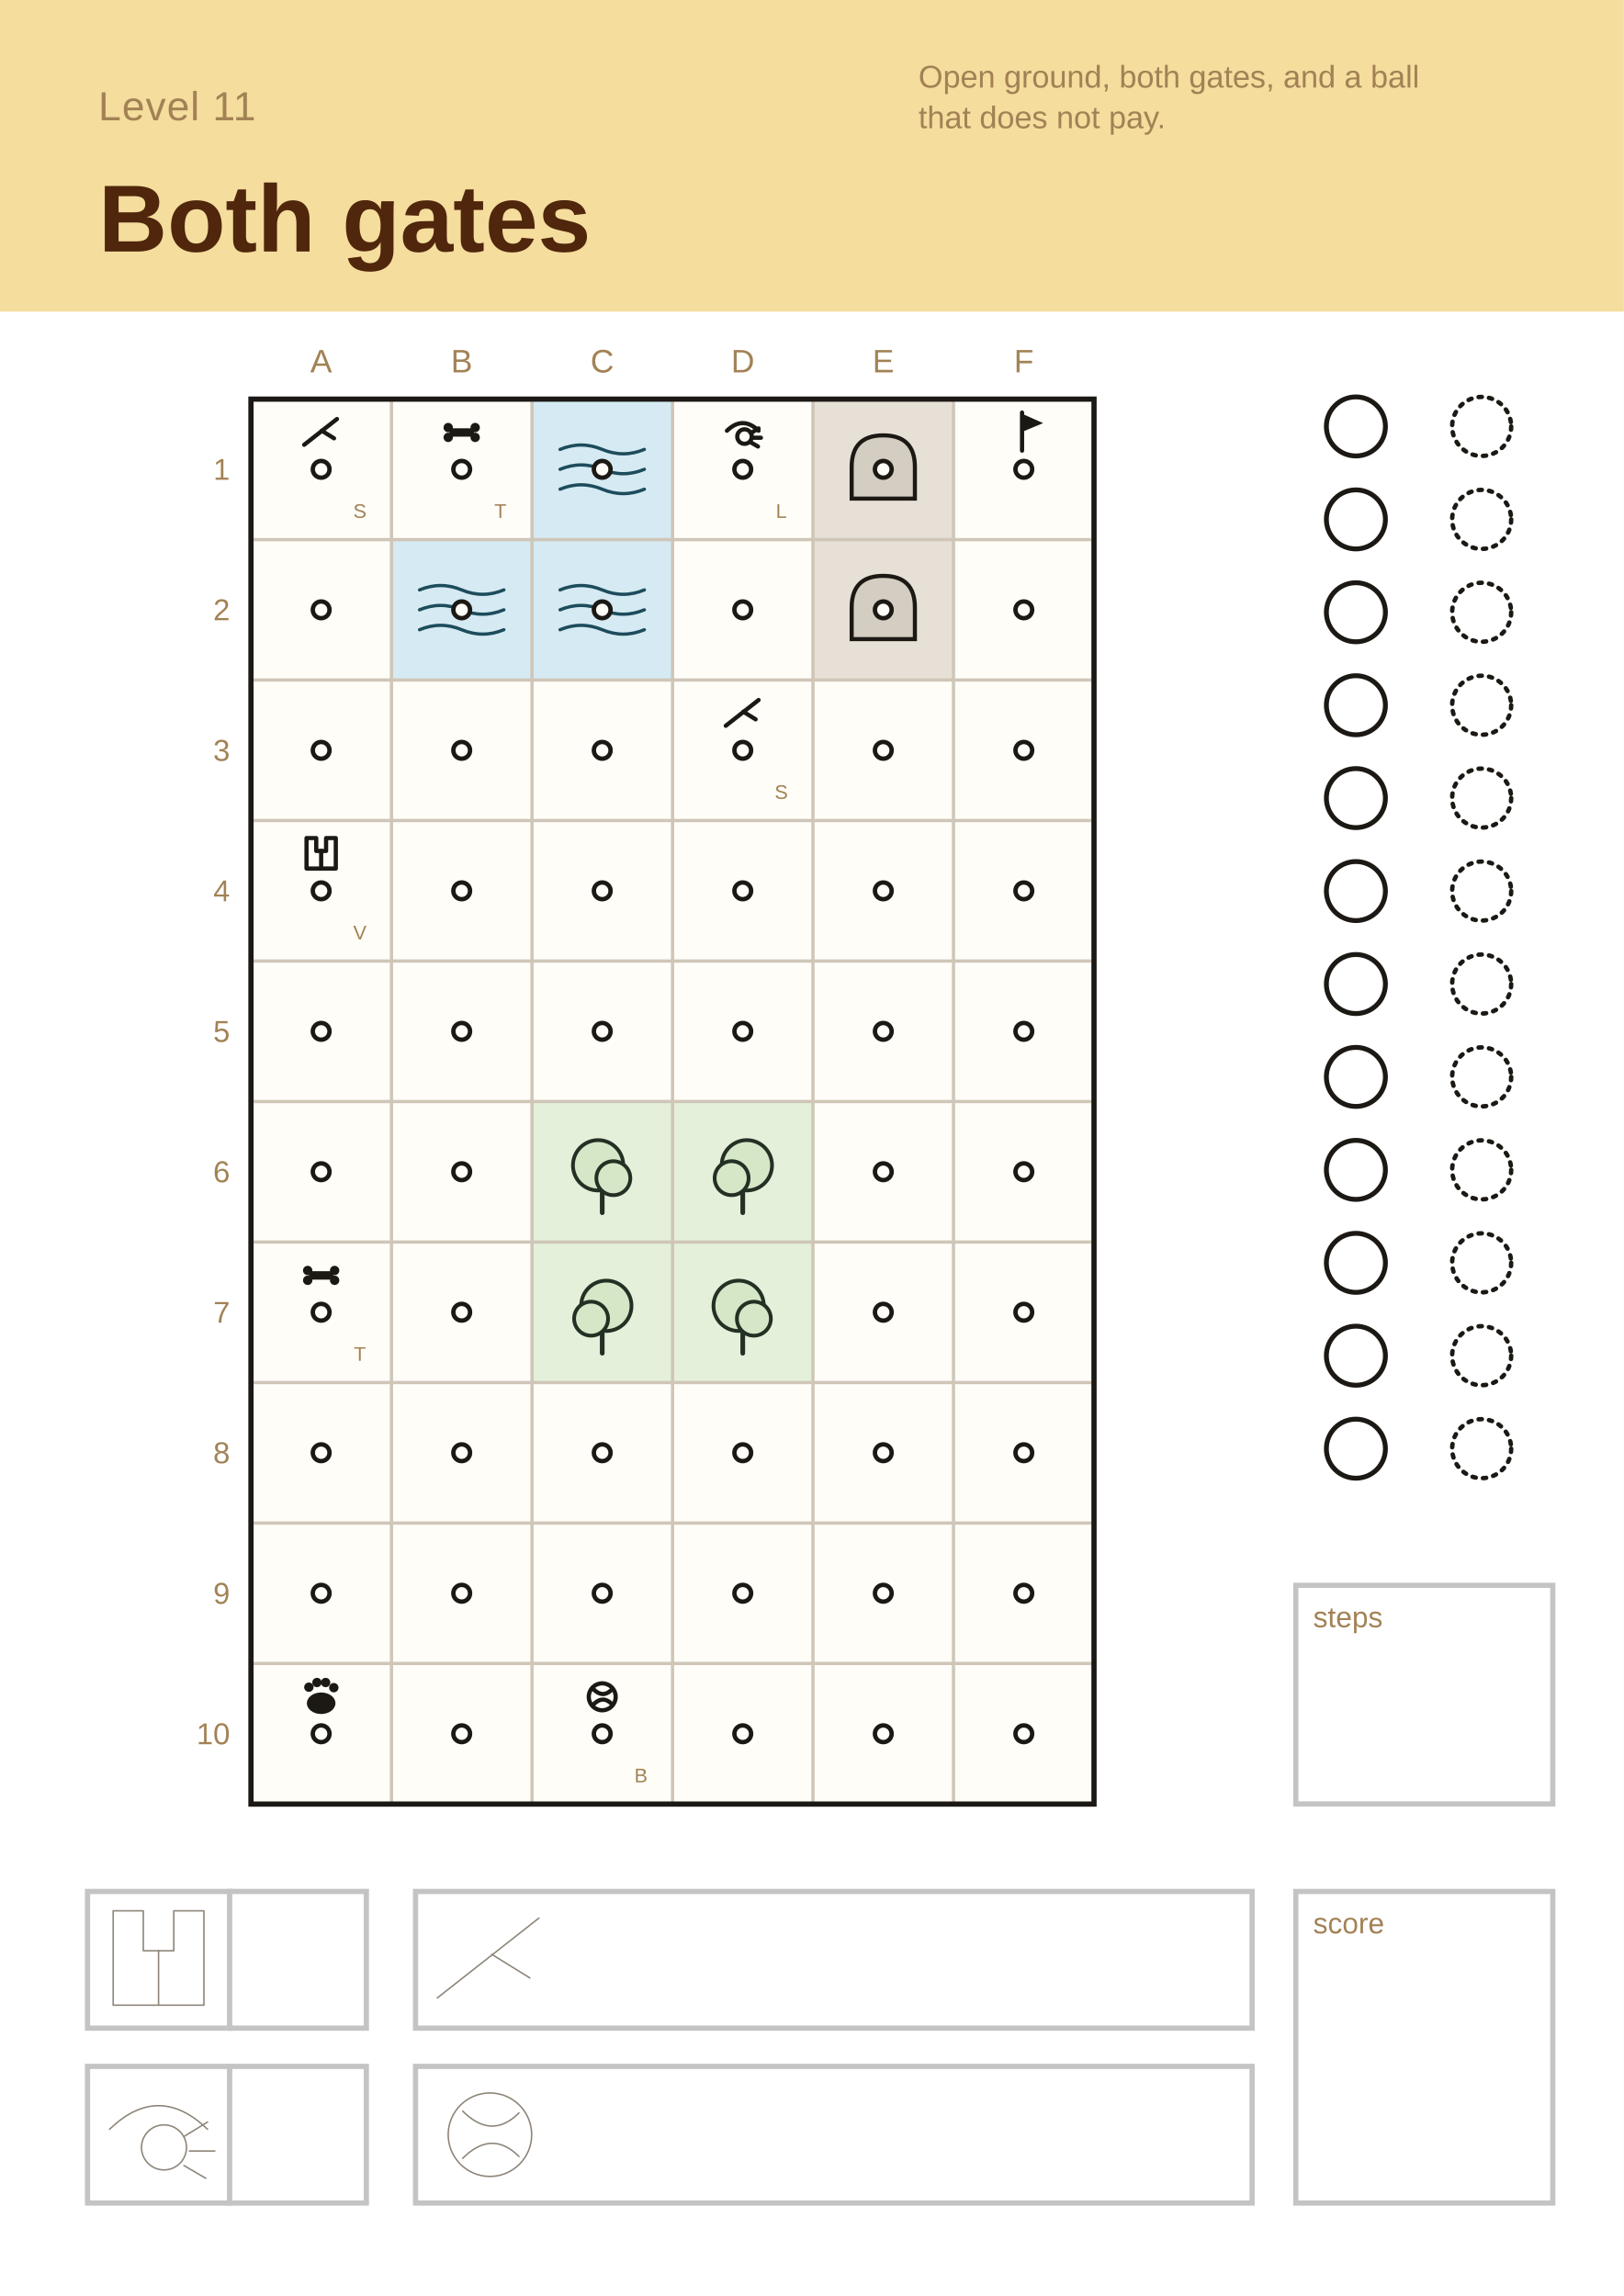
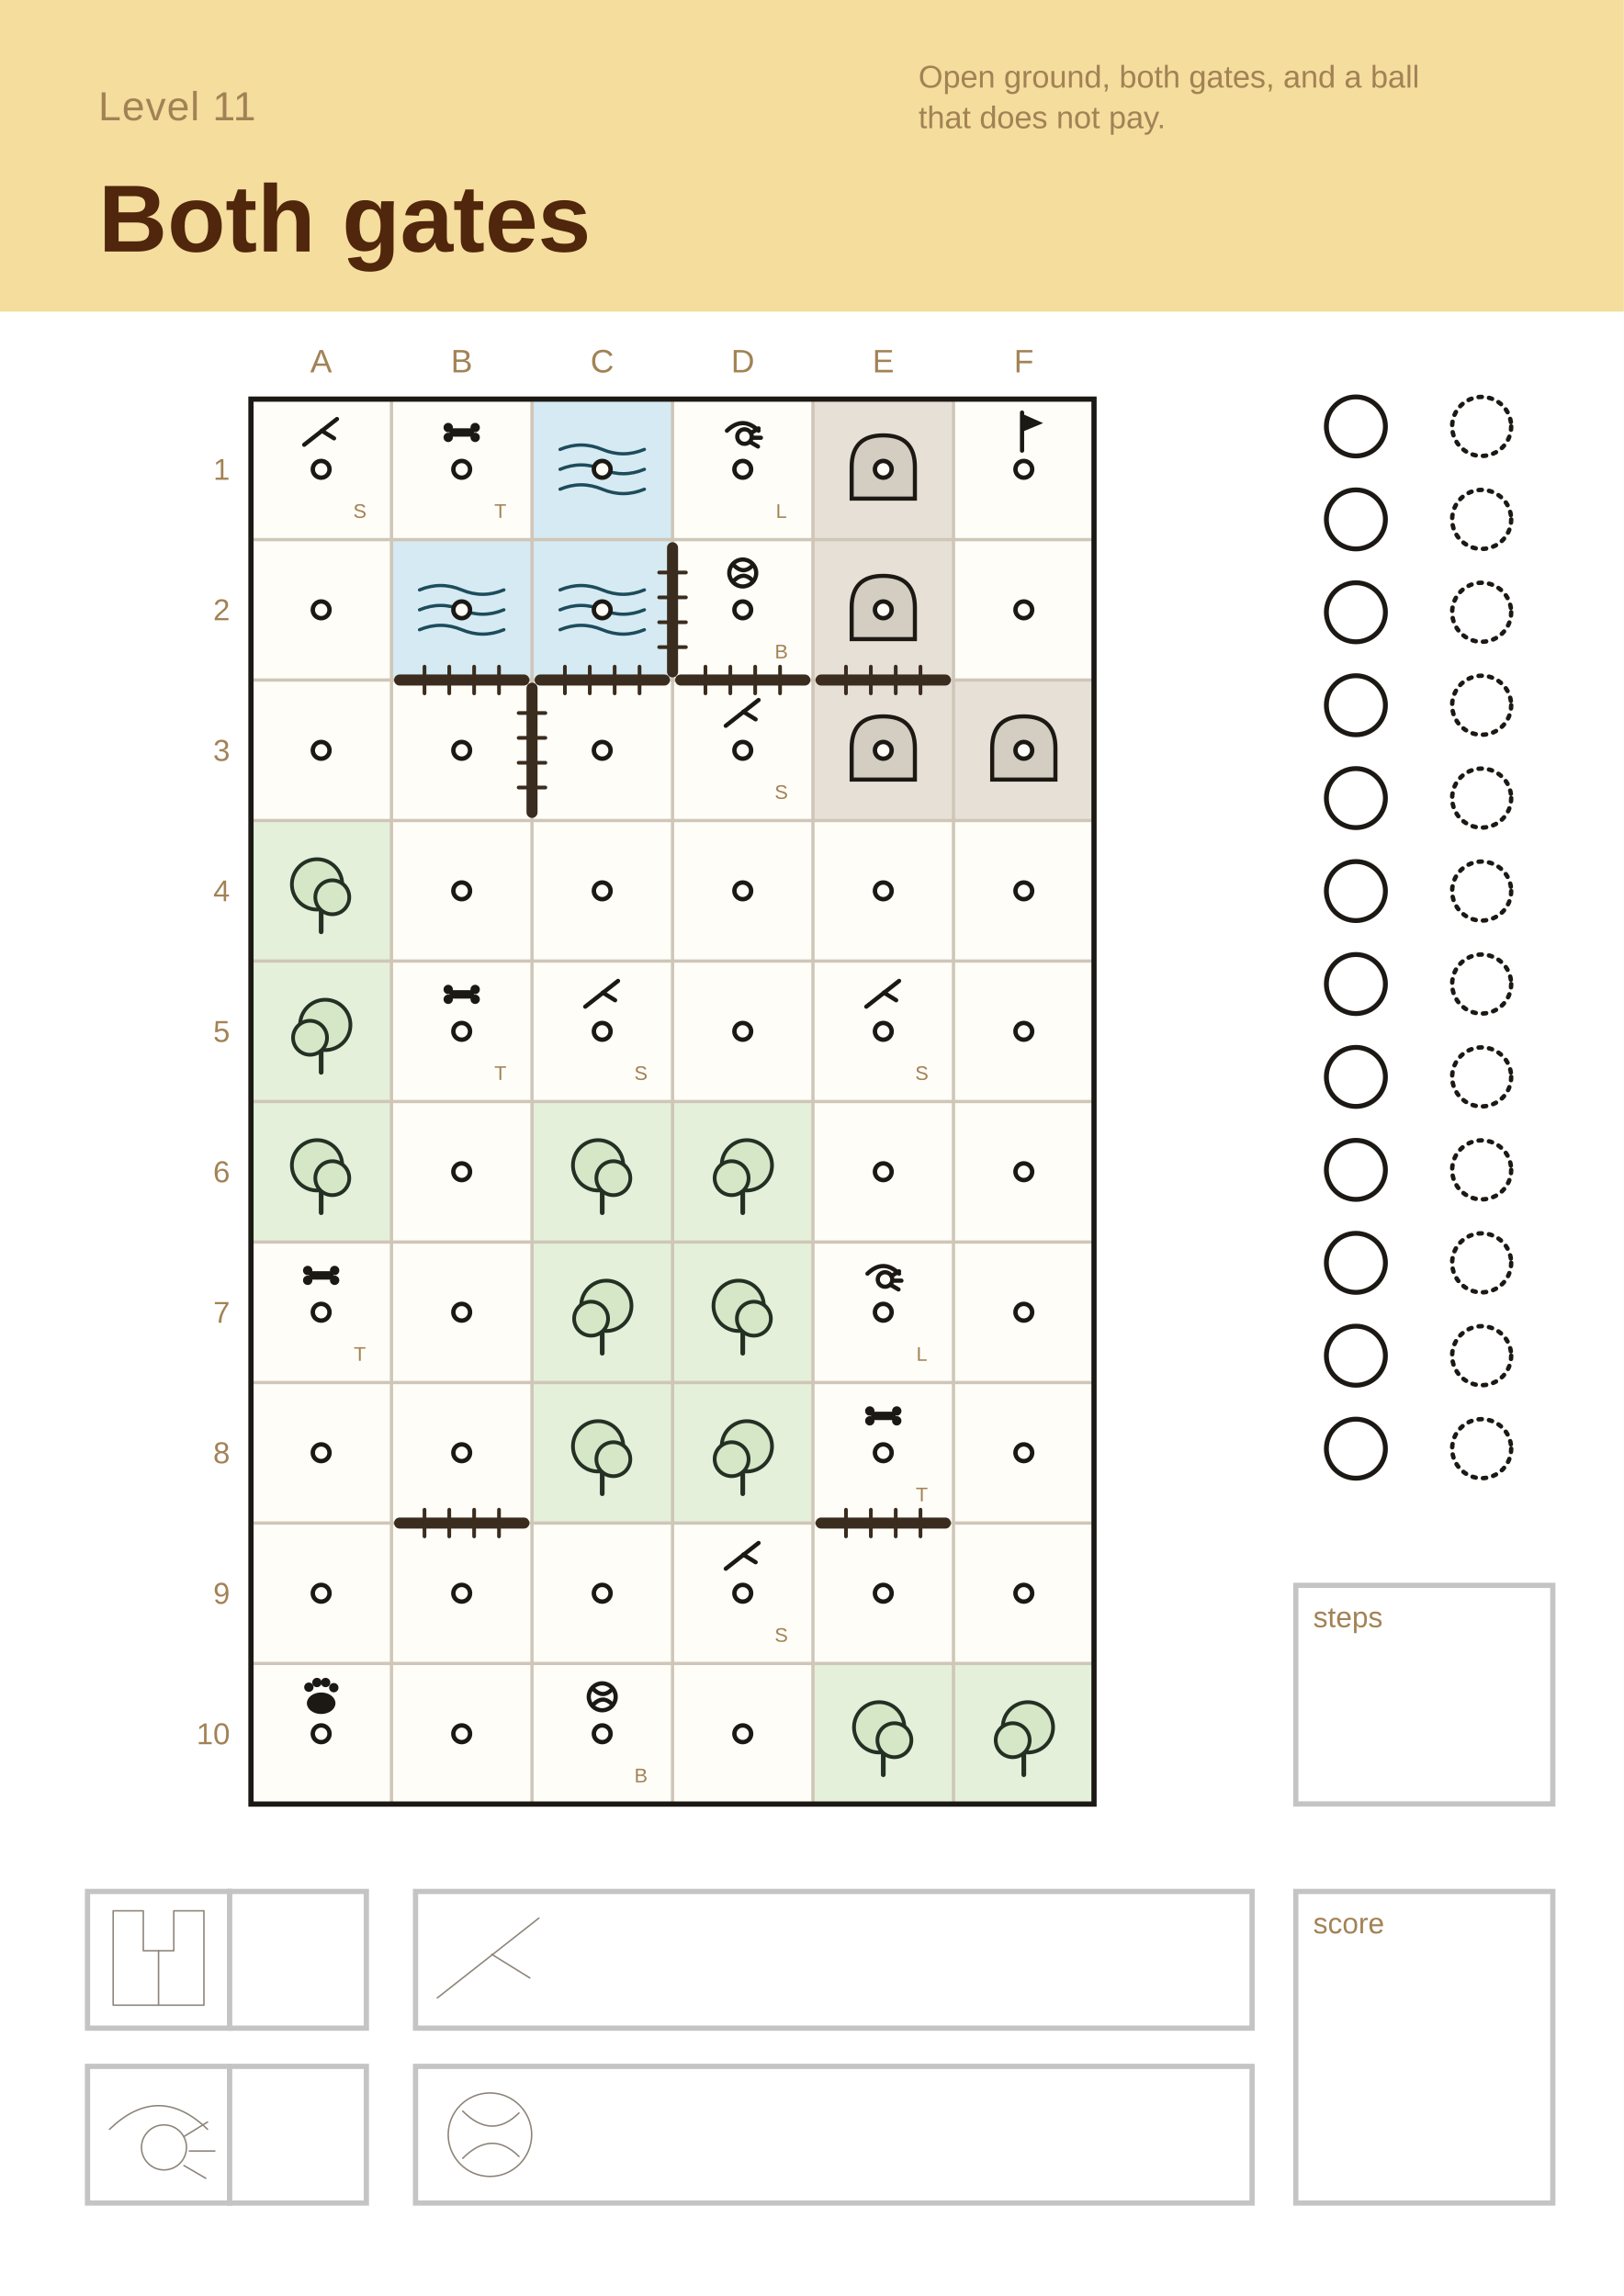
<svg xmlns="http://www.w3.org/2000/svg" width="5.5in" height="7.778in" viewBox="0 0 139.700 197.556">
  <style>
  text { font-family: "Segoe UI", "Helvetica Neue", Arial, sans-serif; }
  .ink { fill: #1c1915; }
  .title { fill: #50260c; }
  .label { fill: #a28255; }
  .paper { fill: #ffffff; }
  .header { fill: #f4dd9d; }
  .open { fill: #fffdf8; }
  .tree { fill: #e4f0da; }
  .canopy { fill: #d5e7c6; stroke: #243024; stroke-width: 0.32; }
  .trunk { stroke: #243024; stroke-width: 0.4; stroke-linecap: round; }
  .water { fill: #d5eaf2; }
  .wave { fill: none; stroke: #1d4c5c; stroke-width: 0.28; stroke-linecap: round; }
  .cave { fill: #e7e0d6; }
  .arch { fill: #d4cdc2; stroke: #1c1915; stroke-width: 0.35; }
  .cliff { stroke: #3a2c1e; stroke-linecap: round; }
  .gridline { fill: none; stroke: #cfc6b8; stroke-width: 0.28; }
  .frame { fill: none; stroke: #1c1915; stroke-width: 0.45; }
  .dot { fill: #fffdf8; stroke: #1c1915; stroke-width: 0.38; }
  .item { fill: none; stroke: #1c1915; stroke-width: 0.36; stroke-linecap: round; stroke-linejoin: round; }
  .item-fill { fill: #1c1915; stroke: none; }
  .answer-line { fill: none; stroke: #9c2f2f; stroke-width: 1.15; stroke-linecap: round; stroke-linejoin: round; }
  .answer-ink { fill: #9c2f2f; }
  .box { fill: #ffffff; stroke: #c4c4c4; stroke-width: 0.45; }
  .tally-tool .item { stroke: #8d8478; stroke-width: 0.48; vector-effect: non-scaling-stroke; }
  .circle { fill: #ffffff; stroke: #1c1915; stroke-width: 0.42; }
  .circle-dash { fill: #ffffff; stroke: #1c1915; stroke-width: 0.38; stroke-dasharray: 0.28 0.62; stroke-linecap: round; }
</style>
  <rect class="paper" x="0" y="0" width="139.700" height="197.556" />
  <g id="header">
    <rect class="header" x="0" y="0" width="139.700" height="26.811" />
    <text class="label" x="8.47" y="10.35" font-size="3.5" letter-spacing="0.08">Level 11</text>
    <text class="label" x="79.02" y="7.53" font-size="2.7">Open ground, both gates, and a ball</text>
    <text class="label" x="79.02" y="11.03" font-size="2.7">that does not pay.</text>
    <text class="title" x="8.47" y="21.64" font-size="8.2" font-weight="700">Both gates</text>
  </g>
  <g id="grid">
    <rect class="open" x="21.59" y="34.34" width="12.09" height="12.09" />
    <rect class="open" x="33.68" y="34.34" width="12.09" height="12.09" />
    <rect class="water" x="45.77" y="34.34" width="12.09" height="12.09" />
    <rect class="open" x="57.86" y="34.34" width="12.09" height="12.09" />
    <rect class="cave" x="69.94" y="34.34" width="12.09" height="12.09" />
    <rect class="open" x="82.03" y="34.34" width="12.09" height="12.09" />
    <rect class="open" x="21.59" y="46.43" width="12.09" height="12.09" />
    <rect class="water" x="33.68" y="46.43" width="12.09" height="12.09" />
    <rect class="water" x="45.77" y="46.43" width="12.09" height="12.09" />
    <rect class="open" x="57.86" y="46.43" width="12.09" height="12.09" />
    <rect class="cave" x="69.94" y="46.43" width="12.09" height="12.09" />
    <rect class="open" x="82.03" y="46.43" width="12.09" height="12.09" />
    <rect class="open" x="21.59" y="58.51" width="12.09" height="12.09" />
    <rect class="open" x="33.68" y="58.51" width="12.09" height="12.09" />
    <rect class="open" x="45.77" y="58.51" width="12.09" height="12.09" />
    <rect class="open" x="57.86" y="58.51" width="12.09" height="12.09" />
-     <rect class="open" x="69.94" y="58.51" width="12.09" height="12.09" />
-     <rect class="open" x="82.03" y="58.51" width="12.09" height="12.09" />
-     <rect class="open" x="21.59" y="70.60" width="12.09" height="12.09" />
+     <rect class="cave" x="69.94" y="58.51" width="12.09" height="12.09" />
+     <rect class="cave" x="82.03" y="58.51" width="12.09" height="12.09" />
+     <rect class="tree" x="21.59" y="70.60" width="12.09" height="12.09" />
    <rect class="open" x="33.68" y="70.60" width="12.09" height="12.09" />
    <rect class="open" x="45.77" y="70.60" width="12.09" height="12.09" />
    <rect class="open" x="57.86" y="70.60" width="12.09" height="12.09" />
    <rect class="open" x="69.94" y="70.60" width="12.09" height="12.09" />
    <rect class="open" x="82.03" y="70.60" width="12.09" height="12.09" />
-     <rect class="open" x="21.59" y="82.69" width="12.09" height="12.09" />
+     <rect class="tree" x="21.59" y="82.69" width="12.09" height="12.09" />
    <rect class="open" x="33.68" y="82.69" width="12.09" height="12.09" />
    <rect class="open" x="45.77" y="82.69" width="12.09" height="12.09" />
    <rect class="open" x="57.86" y="82.69" width="12.09" height="12.09" />
    <rect class="open" x="69.94" y="82.69" width="12.09" height="12.09" />
    <rect class="open" x="82.03" y="82.69" width="12.09" height="12.09" />
-     <rect class="open" x="21.59" y="94.78" width="12.09" height="12.09" />
+     <rect class="tree" x="21.59" y="94.78" width="12.09" height="12.09" />
    <rect class="open" x="33.68" y="94.78" width="12.09" height="12.09" />
    <rect class="tree" x="45.77" y="94.78" width="12.09" height="12.09" />
    <rect class="tree" x="57.86" y="94.78" width="12.09" height="12.09" />
    <rect class="open" x="69.94" y="94.78" width="12.09" height="12.09" />
    <rect class="open" x="82.03" y="94.78" width="12.09" height="12.09" />
    <rect class="open" x="21.59" y="106.87" width="12.09" height="12.09" />
    <rect class="open" x="33.68" y="106.87" width="12.09" height="12.09" />
    <rect class="tree" x="45.77" y="106.87" width="12.09" height="12.09" />
    <rect class="tree" x="57.86" y="106.87" width="12.09" height="12.09" />
    <rect class="open" x="69.94" y="106.87" width="12.09" height="12.09" />
    <rect class="open" x="82.03" y="106.87" width="12.09" height="12.09" />
    <rect class="open" x="21.59" y="118.96" width="12.09" height="12.09" />
    <rect class="open" x="33.68" y="118.96" width="12.09" height="12.09" />
-     <rect class="open" x="45.77" y="118.96" width="12.09" height="12.09" />
-     <rect class="open" x="57.86" y="118.96" width="12.09" height="12.09" />
+     <rect class="tree" x="45.77" y="118.96" width="12.09" height="12.09" />
+     <rect class="tree" x="57.86" y="118.96" width="12.09" height="12.09" />
    <rect class="open" x="69.94" y="118.96" width="12.09" height="12.09" />
    <rect class="open" x="82.03" y="118.96" width="12.09" height="12.09" />
    <rect class="open" x="21.59" y="131.05" width="12.09" height="12.09" />
    <rect class="open" x="33.68" y="131.05" width="12.09" height="12.09" />
    <rect class="open" x="45.77" y="131.05" width="12.09" height="12.09" />
    <rect class="open" x="57.86" y="131.05" width="12.09" height="12.09" />
    <rect class="open" x="69.94" y="131.05" width="12.09" height="12.09" />
    <rect class="open" x="82.03" y="131.05" width="12.09" height="12.09" />
    <rect class="open" x="21.59" y="143.13" width="12.09" height="12.09" />
    <rect class="open" x="33.68" y="143.13" width="12.09" height="12.09" />
    <rect class="open" x="45.77" y="143.13" width="12.09" height="12.09" />
    <rect class="open" x="57.86" y="143.13" width="12.09" height="12.09" />
-     <rect class="open" x="69.94" y="143.13" width="12.09" height="12.09" />
-     <rect class="open" x="82.03" y="143.13" width="12.09" height="12.09" />
+     <rect class="tree" x="69.94" y="143.13" width="12.09" height="12.09" />
+     <rect class="tree" x="82.03" y="143.13" width="12.09" height="12.09" />
    <line class="gridline" x1="21.59" y1="34.34" x2="94.12" y2="34.34" />
    <line class="gridline" x1="21.59" y1="46.43" x2="94.12" y2="46.43" />
    <line class="gridline" x1="21.59" y1="58.51" x2="94.12" y2="58.51" />
    <line class="gridline" x1="21.59" y1="70.60" x2="94.12" y2="70.60" />
    <line class="gridline" x1="21.59" y1="82.69" x2="94.12" y2="82.69" />
    <line class="gridline" x1="21.59" y1="94.78" x2="94.12" y2="94.78" />
    <line class="gridline" x1="21.59" y1="106.87" x2="94.12" y2="106.87" />
    <line class="gridline" x1="21.59" y1="118.96" x2="94.12" y2="118.96" />
    <line class="gridline" x1="21.59" y1="131.05" x2="94.12" y2="131.05" />
    <line class="gridline" x1="21.59" y1="143.13" x2="94.12" y2="143.13" />
    <line class="gridline" x1="21.59" y1="155.22" x2="94.12" y2="155.22" />
    <line class="gridline" x1="21.59" y1="34.34" x2="21.59" y2="155.22" />
    <line class="gridline" x1="33.68" y1="34.34" x2="33.68" y2="155.22" />
    <line class="gridline" x1="45.77" y1="34.34" x2="45.77" y2="155.22" />
    <line class="gridline" x1="57.86" y1="34.34" x2="57.86" y2="155.22" />
    <line class="gridline" x1="69.94" y1="34.34" x2="69.94" y2="155.22" />
    <line class="gridline" x1="82.03" y1="34.34" x2="82.03" y2="155.22" />
    <line class="gridline" x1="94.12" y1="34.34" x2="94.12" y2="155.22" />
    <rect class="frame" x="21.59" y="34.34" width="72.53" height="120.89" />
    <text class="label" x="27.63" y="32.04" font-size="2.8" text-anchor="middle">A</text>
    <text class="label" x="39.72" y="32.04" font-size="2.8" text-anchor="middle">B</text>
    <text class="label" x="51.81" y="32.04" font-size="2.8" text-anchor="middle">C</text>
    <text class="label" x="63.90" y="32.04" font-size="2.8" text-anchor="middle">D</text>
    <text class="label" x="75.99" y="32.04" font-size="2.8" text-anchor="middle">E</text>
    <text class="label" x="88.08" y="32.04" font-size="2.8" text-anchor="middle">F</text>
    <text class="label" x="19.79" y="41.28" font-size="2.6" text-anchor="end">1</text>
    <text class="label" x="19.79" y="53.37" font-size="2.6" text-anchor="end">2</text>
    <text class="label" x="19.79" y="65.46" font-size="2.6" text-anchor="end">3</text>
    <text class="label" x="19.79" y="77.55" font-size="2.6" text-anchor="end">4</text>
    <text class="label" x="19.79" y="89.64" font-size="2.6" text-anchor="end">5</text>
    <text class="label" x="19.79" y="101.72" font-size="2.6" text-anchor="end">6</text>
    <text class="label" x="19.79" y="113.81" font-size="2.6" text-anchor="end">7</text>
    <text class="label" x="19.79" y="125.90" font-size="2.6" text-anchor="end">8</text>
    <text class="label" x="19.79" y="137.99" font-size="2.6" text-anchor="end">9</text>
    <text class="label" x="19.79" y="150.08" font-size="2.6" text-anchor="end">10</text>
  </g>
  <g id="terrain">
    <g id="water-C1" transform="translate(51.81,40.38)">
      <g transform="scale(1.0074)">
        <path class="wave" d="M-3.6,-1.7 Q-1.8,-2.45 0,-1.7 T3.6,-1.7" />
        <path class="wave" d="M-3.6,0.0 Q-1.8,-0.75 0,0.0 T3.6,0.0" />
        <path class="wave" d="M-3.6,1.7 Q-1.8,0.95 0,1.7 T3.6,1.7" />
      </g>
    </g>
    <g id="cave-E1" transform="translate(75.99,40.38)">
      <g transform="scale(1.0074)">
        <path class="arch" d="M-2.7,2.5 L-2.7,-0.2 Q-2.7,-2.9 0,-2.9 Q2.7,-2.9 2.7,-0.2 L2.7,2.5 Z" />
      </g>
    </g>
    <g id="water-B2" transform="translate(39.72,52.47)">
      <g transform="scale(1.0074)">
        <path class="wave" d="M-3.6,-1.7 Q-1.8,-2.45 0,-1.7 T3.6,-1.7" />
        <path class="wave" d="M-3.6,0.0 Q-1.8,-0.75 0,0.0 T3.6,0.0" />
        <path class="wave" d="M-3.6,1.7 Q-1.8,0.95 0,1.7 T3.6,1.7" />
      </g>
    </g>
    <g id="water-C2" transform="translate(51.81,52.47)">
      <g transform="scale(1.0074)">
        <path class="wave" d="M-3.6,-1.7 Q-1.8,-2.45 0,-1.7 T3.6,-1.7" />
        <path class="wave" d="M-3.6,0.0 Q-1.8,-0.75 0,0.0 T3.6,0.0" />
        <path class="wave" d="M-3.6,1.7 Q-1.8,0.95 0,1.7 T3.6,1.7" />
      </g>
    </g>
    <g id="cave-E2" transform="translate(75.99,52.47)">
      <g transform="scale(1.0074)">
        <path class="arch" d="M-2.7,2.5 L-2.7,-0.2 Q-2.7,-2.9 0,-2.9 Q2.7,-2.9 2.7,-0.2 L2.7,2.5 Z" />
      </g>
    </g>
-     <g id="tree-C6" transform="translate(51.81,100.82)">
+     <g id="cave-E3" transform="translate(75.99,64.56)">
+       <g transform="scale(1.0074)">
+         <path class="arch" d="M-2.7,2.5 L-2.7,-0.2 Q-2.7,-2.9 0,-2.9 Q2.7,-2.9 2.7,-0.2 L2.7,2.5 Z" />
+       </g>
+     </g>
+     <g id="cave-F3" transform="translate(88.08,64.56)">
+       <g transform="scale(1.0074)">
+         <path class="arch" d="M-2.7,2.5 L-2.7,-0.2 Q-2.7,-2.9 0,-2.9 Q2.7,-2.9 2.7,-0.2 L2.7,2.5 Z" />
+       </g>
+     </g>
+     <g id="tree-A4" transform="translate(27.63,76.65)">
      <g transform="scale(1.0074)">
        <line class="trunk" x1="0" y1="0.9" x2="0" y2="3.5" />
        <circle class="canopy" cx="-0.35" cy="-0.55" r="2.15" />
        <circle class="canopy" cx="0.95" cy="0.55" r="1.45" />
      </g>
    </g>
-     <g id="tree-D6" transform="translate(63.90,100.82)">
+     <g id="tree-A5" transform="translate(27.63,88.74)">
      <g transform="scale(1.0074)">
        <line class="trunk" x1="0" y1="0.9" x2="0" y2="3.5" />
        <circle class="canopy" cx="0.35" cy="-0.55" r="2.15" />
        <circle class="canopy" cx="-0.95" cy="0.55" r="1.45" />
      </g>
    </g>
-     <g id="tree-C7" transform="translate(51.81,112.91)">
+     <g id="tree-A6" transform="translate(27.63,100.82)">
+       <g transform="scale(1.0074)">
+         <line class="trunk" x1="0" y1="0.9" x2="0" y2="3.5" />
+         <circle class="canopy" cx="-0.35" cy="-0.55" r="2.15" />
+         <circle class="canopy" cx="0.95" cy="0.55" r="1.45" />
+       </g>
+     </g>
+     <g id="tree-C6" transform="translate(51.81,100.82)">
+       <g transform="scale(1.0074)">
+         <line class="trunk" x1="0" y1="0.9" x2="0" y2="3.5" />
+         <circle class="canopy" cx="-0.35" cy="-0.55" r="2.15" />
+         <circle class="canopy" cx="0.95" cy="0.55" r="1.45" />
+       </g>
+     </g>
+     <g id="tree-D6" transform="translate(63.90,100.82)">
      <g transform="scale(1.0074)">
        <line class="trunk" x1="0" y1="0.9" x2="0" y2="3.5" />
        <circle class="canopy" cx="0.35" cy="-0.55" r="2.15" />
        <circle class="canopy" cx="-0.95" cy="0.55" r="1.45" />
      </g>
    </g>
+     <g id="tree-C7" transform="translate(51.81,112.91)">
+       <g transform="scale(1.0074)">
+         <line class="trunk" x1="0" y1="0.9" x2="0" y2="3.5" />
+         <circle class="canopy" cx="0.35" cy="-0.55" r="2.15" />
+         <circle class="canopy" cx="-0.95" cy="0.55" r="1.45" />
+       </g>
+     </g>
    <g id="tree-D7" transform="translate(63.90,112.91)">
      <g transform="scale(1.0074)">
        <line class="trunk" x1="0" y1="0.9" x2="0" y2="3.5" />
        <circle class="canopy" cx="-0.35" cy="-0.55" r="2.15" />
        <circle class="canopy" cx="0.95" cy="0.55" r="1.45" />
      </g>
+     </g>
+     <g id="tree-C8" transform="translate(51.81,125.00)">
+       <g transform="scale(1.0074)">
+         <line class="trunk" x1="0" y1="0.9" x2="0" y2="3.5" />
+         <circle class="canopy" cx="-0.35" cy="-0.55" r="2.15" />
+         <circle class="canopy" cx="0.95" cy="0.55" r="1.45" />
+       </g>
+     </g>
+     <g id="tree-D8" transform="translate(63.90,125.00)">
+       <g transform="scale(1.0074)">
+         <line class="trunk" x1="0" y1="0.9" x2="0" y2="3.5" />
+         <circle class="canopy" cx="0.35" cy="-0.55" r="2.15" />
+         <circle class="canopy" cx="-0.95" cy="0.55" r="1.45" />
+       </g>
+     </g>
+     <g id="tree-E10" transform="translate(75.99,149.18)">
+       <g transform="scale(1.0074)">
+         <line class="trunk" x1="0" y1="0.9" x2="0" y2="3.5" />
+         <circle class="canopy" cx="-0.35" cy="-0.55" r="2.15" />
+         <circle class="canopy" cx="0.95" cy="0.55" r="1.45" />
+       </g>
+     </g>
+     <g id="tree-F10" transform="translate(88.08,149.18)">
+       <g transform="scale(1.0074)">
+         <line class="trunk" x1="0" y1="0.9" x2="0" y2="3.5" />
+         <circle class="canopy" cx="0.35" cy="-0.55" r="2.15" />
+         <circle class="canopy" cx="-0.95" cy="0.55" r="1.45" />
+       </g>
+     </g>
+     <g id="cliff-B2-B3">
+       <line class="cliff" x1="34.38" y1="58.51" x2="45.07" y2="58.51" stroke-width="0.95" />
+       <line class="cliff" x1="36.52" y1="57.36" x2="36.52" y2="59.66" stroke-width="0.32" />
+       <line class="cliff" x1="38.65" y1="57.36" x2="38.65" y2="59.66" stroke-width="0.32" />
+       <line class="cliff" x1="40.79" y1="57.36" x2="40.79" y2="59.66" stroke-width="0.32" />
+       <line class="cliff" x1="42.93" y1="57.36" x2="42.93" y2="59.66" stroke-width="0.32" />
+     </g>
+     <g id="cliff-C2-D2">
+       <line class="cliff" x1="57.86" y1="47.13" x2="57.86" y2="57.81" stroke-width="0.95" />
+       <line class="cliff" x1="56.71" y1="49.26" x2="59.01" y2="49.26" stroke-width="0.32" />
+       <line class="cliff" x1="56.71" y1="51.40" x2="59.01" y2="51.40" stroke-width="0.32" />
+       <line class="cliff" x1="56.71" y1="53.54" x2="59.01" y2="53.54" stroke-width="0.32" />
+       <line class="cliff" x1="56.71" y1="55.68" x2="59.01" y2="55.68" stroke-width="0.32" />
+     </g>
+     <g id="cliff-E2-E3">
+       <line class="cliff" x1="70.64" y1="58.51" x2="81.33" y2="58.51" stroke-width="0.95" />
+       <line class="cliff" x1="72.78" y1="57.36" x2="72.78" y2="59.66" stroke-width="0.32" />
+       <line class="cliff" x1="74.92" y1="57.36" x2="74.92" y2="59.66" stroke-width="0.32" />
+       <line class="cliff" x1="77.06" y1="57.36" x2="77.06" y2="59.66" stroke-width="0.32" />
+       <line class="cliff" x1="79.19" y1="57.36" x2="79.19" y2="59.66" stroke-width="0.32" />
+     </g>
+     <g id="cliff-D2-D3">
+       <line class="cliff" x1="58.56" y1="58.51" x2="69.24" y2="58.51" stroke-width="0.95" />
+       <line class="cliff" x1="60.69" y1="57.36" x2="60.69" y2="59.66" stroke-width="0.32" />
+       <line class="cliff" x1="62.83" y1="57.36" x2="62.83" y2="59.66" stroke-width="0.32" />
+       <line class="cliff" x1="64.97" y1="57.36" x2="64.97" y2="59.66" stroke-width="0.32" />
+       <line class="cliff" x1="67.11" y1="57.36" x2="67.11" y2="59.66" stroke-width="0.32" />
+     </g>
+     <g id="cliff-B3-C3">
+       <line class="cliff" x1="45.77" y1="59.21" x2="45.77" y2="69.90" stroke-width="0.95" />
+       <line class="cliff" x1="44.62" y1="61.35" x2="46.92" y2="61.35" stroke-width="0.32" />
+       <line class="cliff" x1="44.62" y1="63.49" x2="46.92" y2="63.49" stroke-width="0.32" />
+       <line class="cliff" x1="44.62" y1="65.63" x2="46.92" y2="65.63" stroke-width="0.32" />
+       <line class="cliff" x1="44.62" y1="67.76" x2="46.92" y2="67.76" stroke-width="0.32" />
+     </g>
+     <g id="cliff-C2-C3">
+       <line class="cliff" x1="46.47" y1="58.51" x2="57.16" y2="58.51" stroke-width="0.95" />
+       <line class="cliff" x1="48.60" y1="57.36" x2="48.60" y2="59.66" stroke-width="0.32" />
+       <line class="cliff" x1="50.74" y1="57.36" x2="50.74" y2="59.66" stroke-width="0.32" />
+       <line class="cliff" x1="52.88" y1="57.36" x2="52.88" y2="59.66" stroke-width="0.32" />
+       <line class="cliff" x1="55.02" y1="57.36" x2="55.02" y2="59.66" stroke-width="0.32" />
+     </g>
+     <g id="cliff-B8-B9">
+       <line class="cliff" x1="34.38" y1="131.05" x2="45.07" y2="131.05" stroke-width="0.95" />
+       <line class="cliff" x1="36.52" y1="129.90" x2="36.52" y2="132.20" stroke-width="0.32" />
+       <line class="cliff" x1="38.65" y1="129.90" x2="38.65" y2="132.20" stroke-width="0.32" />
+       <line class="cliff" x1="40.79" y1="129.90" x2="40.79" y2="132.20" stroke-width="0.32" />
+       <line class="cliff" x1="42.93" y1="129.90" x2="42.93" y2="132.20" stroke-width="0.32" />
+     </g>
+     <g id="cliff-E8-E9">
+       <line class="cliff" x1="70.64" y1="131.05" x2="81.33" y2="131.05" stroke-width="0.95" />
+       <line class="cliff" x1="72.78" y1="129.90" x2="72.78" y2="132.20" stroke-width="0.32" />
+       <line class="cliff" x1="74.92" y1="129.90" x2="74.92" y2="132.20" stroke-width="0.32" />
+       <line class="cliff" x1="77.06" y1="129.90" x2="77.06" y2="132.20" stroke-width="0.32" />
+       <line class="cliff" x1="79.19" y1="129.90" x2="79.19" y2="132.20" stroke-width="0.32" />
    </g>
  </g>
  <g id="dots">
    <circle class="dot" cx="27.63" cy="40.38" r="0.72" />
    <circle class="dot" cx="39.72" cy="40.38" r="0.72" />
    <circle class="dot" cx="51.81" cy="40.38" r="0.72" />
    <circle class="dot" cx="63.90" cy="40.38" r="0.72" />
    <circle class="dot" cx="75.99" cy="40.38" r="0.72" />
    <circle class="dot" cx="88.08" cy="40.38" r="0.72" />
    <circle class="dot" cx="27.63" cy="52.47" r="0.72" />
    <circle class="dot" cx="39.72" cy="52.47" r="0.72" />
    <circle class="dot" cx="51.81" cy="52.47" r="0.72" />
    <circle class="dot" cx="63.90" cy="52.47" r="0.72" />
    <circle class="dot" cx="75.99" cy="52.47" r="0.72" />
    <circle class="dot" cx="88.08" cy="52.47" r="0.72" />
    <circle class="dot" cx="27.63" cy="64.56" r="0.72" />
    <circle class="dot" cx="39.72" cy="64.56" r="0.72" />
    <circle class="dot" cx="51.81" cy="64.56" r="0.72" />
    <circle class="dot" cx="63.90" cy="64.56" r="0.72" />
    <circle class="dot" cx="75.99" cy="64.56" r="0.72" />
    <circle class="dot" cx="88.08" cy="64.56" r="0.72" />
-     <circle class="dot" cx="27.63" cy="76.65" r="0.72" />
    <circle class="dot" cx="39.72" cy="76.65" r="0.72" />
    <circle class="dot" cx="51.81" cy="76.65" r="0.72" />
    <circle class="dot" cx="63.90" cy="76.65" r="0.72" />
    <circle class="dot" cx="75.99" cy="76.65" r="0.72" />
    <circle class="dot" cx="88.08" cy="76.65" r="0.72" />
-     <circle class="dot" cx="27.63" cy="88.74" r="0.72" />
    <circle class="dot" cx="39.72" cy="88.74" r="0.72" />
    <circle class="dot" cx="51.81" cy="88.74" r="0.72" />
    <circle class="dot" cx="63.90" cy="88.74" r="0.72" />
    <circle class="dot" cx="75.99" cy="88.74" r="0.72" />
    <circle class="dot" cx="88.08" cy="88.74" r="0.72" />
-     <circle class="dot" cx="27.63" cy="100.82" r="0.72" />
    <circle class="dot" cx="39.72" cy="100.82" r="0.72" />
    <circle class="dot" cx="75.99" cy="100.82" r="0.72" />
    <circle class="dot" cx="88.08" cy="100.82" r="0.72" />
    <circle class="dot" cx="27.63" cy="112.91" r="0.72" />
    <circle class="dot" cx="39.72" cy="112.91" r="0.72" />
    <circle class="dot" cx="75.99" cy="112.91" r="0.72" />
    <circle class="dot" cx="88.08" cy="112.91" r="0.72" />
    <circle class="dot" cx="27.63" cy="125.00" r="0.72" />
    <circle class="dot" cx="39.72" cy="125.00" r="0.72" />
-     <circle class="dot" cx="51.81" cy="125.00" r="0.72" />
-     <circle class="dot" cx="63.90" cy="125.00" r="0.72" />
    <circle class="dot" cx="75.99" cy="125.00" r="0.72" />
    <circle class="dot" cx="88.08" cy="125.00" r="0.72" />
    <circle class="dot" cx="27.63" cy="137.09" r="0.72" />
    <circle class="dot" cx="39.72" cy="137.09" r="0.72" />
    <circle class="dot" cx="51.81" cy="137.09" r="0.72" />
    <circle class="dot" cx="63.90" cy="137.09" r="0.72" />
    <circle class="dot" cx="75.99" cy="137.09" r="0.72" />
    <circle class="dot" cx="88.08" cy="137.09" r="0.72" />
    <circle class="dot" cx="27.63" cy="149.18" r="0.72" />
    <circle class="dot" cx="39.72" cy="149.18" r="0.72" />
    <circle class="dot" cx="51.81" cy="149.18" r="0.72" />
    <circle class="dot" cx="63.90" cy="149.18" r="0.72" />
-     <circle class="dot" cx="75.99" cy="149.18" r="0.72" />
-     <circle class="dot" cx="88.08" cy="149.18" r="0.72" />
  </g>
  <g id="items">
    <g id="treat-A7" transform="translate(27.63,109.74)">
      <g transform="scale(1.0074)">
        <rect class="item-fill" x="-1.05" y="-0.36" width="2.1" height="0.72" rx="0.3" />
        <circle class="item-fill" cx="-1.15" cy="-0.42" r="0.4" />
        <circle class="item-fill" cx="-1.15" cy="0.42" r="0.4" />
        <circle class="item-fill" cx="1.15" cy="-0.42" r="0.4" />
        <circle class="item-fill" cx="1.15" cy="0.42" r="0.4" />
      </g>
    </g>
    <text class="label" x="30.96" y="117.09" font-size="1.7" text-anchor="middle">T</text>
    <g id="treat-B1" transform="translate(39.72,37.21)">
      <g transform="scale(1.0074)">
        <rect class="item-fill" x="-1.05" y="-0.36" width="2.1" height="0.72" rx="0.3" />
        <circle class="item-fill" cx="-1.15" cy="-0.42" r="0.4" />
        <circle class="item-fill" cx="-1.15" cy="0.42" r="0.4" />
        <circle class="item-fill" cx="1.15" cy="-0.42" r="0.4" />
        <circle class="item-fill" cx="1.15" cy="0.42" r="0.4" />
      </g>
    </g>
    <text class="label" x="43.05" y="44.56" font-size="1.7" text-anchor="middle">T</text>
-     <g id="vest-A4" transform="translate(27.63,73.47)">
-       <g transform="scale(1.0074)">
-         <path class="item" d="M-1.25,-1.35 L-1.25,1.25 L1.25,1.25 L1.25,-1.35 L0.42,-1.35 L0.42,-0.25 L-0.42,-0.25 L-0.42,-1.35 Z" />
-         <line class="item" x1="0" y1="-0.25" x2="0" y2="1.25" />
-       </g>
-     </g>
-     <text class="label" x="30.96" y="80.83" font-size="1.7" text-anchor="middle">V</text>
    <g id="stick-A1" transform="translate(27.63,37.21)">
      <g transform="scale(1.0074)">
        <line class="item" x1="-1.45" y1="1.05" x2="1.35" y2="-1.15" />
        <line class="item" x1="0.05" y1="-0.15" x2="1.1" y2="0.5" />
      </g>
    </g>
    <text class="label" x="30.96" y="44.56" font-size="1.7" text-anchor="middle">S</text>
    <g id="stick-D3" transform="translate(63.90,61.39)">
      <g transform="scale(1.0074)">
        <line class="item" x1="-1.45" y1="1.05" x2="1.35" y2="-1.15" />
        <line class="item" x1="0.05" y1="-0.15" x2="1.1" y2="0.5" />
      </g>
    </g>
    <text class="label" x="67.22" y="68.74" font-size="1.7" text-anchor="middle">S</text>
    <g id="lamp-D1" transform="translate(63.90,37.21)">
      <g transform="scale(1.0074)">
        <path class="item" d="M-1.35,-0.15 Q0,-1.45 1.35,-0.15" />
        <circle class="item" cx="0.15" cy="0.35" r="0.62" />
        <line class="item" x1="0.7" y1="0.05" x2="1.35" y2="-0.35" />
        <line class="item" x1="0.85" y1="0.45" x2="1.55" y2="0.45" />
        <line class="item" x1="0.7" y1="0.85" x2="1.3" y2="1.2" />
      </g>
    </g>
    <text class="label" x="67.22" y="44.56" font-size="1.7" text-anchor="middle">L</text>
    <g id="ball-C10" transform="translate(51.81,146.00)">
      <g transform="scale(1.0074)">
        <circle class="item" cx="0" cy="0" r="1.15" />
        <path class="item" d="M-0.75,-0.65 Q0.05,0.15 0.8,-0.6" />
        <path class="item" d="M-0.75,0.65 Q0.05,-0.15 0.8,0.6" />
      </g>
    </g>
    <text class="label" x="55.14" y="153.36" font-size="1.7" text-anchor="middle">B</text>
+     <g id="treat-E8" transform="translate(75.99,121.83)">
+       <g transform="scale(1.0074)">
+         <rect class="item-fill" x="-1.05" y="-0.36" width="2.1" height="0.72" rx="0.3" />
+         <circle class="item-fill" cx="-1.15" cy="-0.42" r="0.4" />
+         <circle class="item-fill" cx="-1.15" cy="0.42" r="0.4" />
+         <circle class="item-fill" cx="1.15" cy="-0.42" r="0.4" />
+         <circle class="item-fill" cx="1.15" cy="0.42" r="0.4" />
+       </g>
+     </g>
+     <text class="label" x="79.31" y="129.18" font-size="1.7" text-anchor="middle">T</text>
+     <g id="stick-D9" transform="translate(63.90,133.92)">
+       <g transform="scale(1.0074)">
+         <line class="item" x1="-1.45" y1="1.05" x2="1.35" y2="-1.15" />
+         <line class="item" x1="0.05" y1="-0.15" x2="1.1" y2="0.5" />
+       </g>
+     </g>
+     <text class="label" x="67.22" y="141.27" font-size="1.7" text-anchor="middle">S</text>
+     <g id="stick-C5" transform="translate(51.81,85.56)">
+       <g transform="scale(1.0074)">
+         <line class="item" x1="-1.45" y1="1.05" x2="1.35" y2="-1.15" />
+         <line class="item" x1="0.05" y1="-0.15" x2="1.1" y2="0.5" />
+       </g>
+     </g>
+     <text class="label" x="55.14" y="92.92" font-size="1.7" text-anchor="middle">S</text>
+     <g id="stick-E5" transform="translate(75.99,85.56)">
+       <g transform="scale(1.0074)">
+         <line class="item" x1="-1.45" y1="1.05" x2="1.35" y2="-1.15" />
+         <line class="item" x1="0.05" y1="-0.15" x2="1.1" y2="0.5" />
+       </g>
+     </g>
+     <text class="label" x="79.31" y="92.92" font-size="1.7" text-anchor="middle">S</text>
+     <g id="lamp-E7" transform="translate(75.99,109.74)">
+       <g transform="scale(1.0074)">
+         <path class="item" d="M-1.35,-0.15 Q0,-1.45 1.35,-0.15" />
+         <circle class="item" cx="0.15" cy="0.35" r="0.62" />
+         <line class="item" x1="0.7" y1="0.05" x2="1.35" y2="-0.35" />
+         <line class="item" x1="0.85" y1="0.45" x2="1.55" y2="0.45" />
+         <line class="item" x1="0.7" y1="0.85" x2="1.3" y2="1.2" />
+       </g>
+     </g>
+     <text class="label" x="79.31" y="117.09" font-size="1.7" text-anchor="middle">L</text>
+     <g id="ball-D2" transform="translate(63.90,49.30)">
+       <g transform="scale(1.0074)">
+         <circle class="item" cx="0" cy="0" r="1.15" />
+         <path class="item" d="M-0.75,-0.65 Q0.05,0.15 0.8,-0.6" />
+         <path class="item" d="M-0.75,0.65 Q0.05,-0.15 0.8,0.6" />
+       </g>
+     </g>
+     <text class="label" x="67.22" y="56.65" font-size="1.7" text-anchor="middle">B</text>
+     <g id="treat-B5" transform="translate(39.72,85.56)">
+       <g transform="scale(1.0074)">
+         <rect class="item-fill" x="-1.05" y="-0.36" width="2.1" height="0.72" rx="0.3" />
+         <circle class="item-fill" cx="-1.15" cy="-0.42" r="0.4" />
+         <circle class="item-fill" cx="-1.15" cy="0.42" r="0.4" />
+         <circle class="item-fill" cx="1.15" cy="-0.42" r="0.4" />
+         <circle class="item-fill" cx="1.15" cy="0.42" r="0.4" />
+       </g>
+     </g>
+     <text class="label" x="43.05" y="92.92" font-size="1.7" text-anchor="middle">T</text>
    <g id="abby" transform="translate(27.63,146.00)">
      <g transform="scale(1.0074)">
        <ellipse class="item-fill" cx="0" cy="0.55" rx="1.22" ry="0.92" />
        <circle class="item-fill" cx="-1.05" cy="-0.82" r="0.4" />
        <circle class="item-fill" cx="-0.36" cy="-1.22" r="0.4" />
        <circle class="item-fill" cx="0.38" cy="-1.22" r="0.4" />
        <circle class="item-fill" cx="1.08" cy="-0.78" r="0.4" />
      </g>
    </g>
    <g id="flag" transform="translate(88.08,37.21)">
      <g transform="scale(1.0074)">
        <line class="item" x1="-0.15" y1="-1.7" x2="-0.15" y2="1.55" />
        <path class="item-fill" d="M-0.15,-1.6 L1.65,-0.8 L-0.15,-0.05 Z" />
      </g>
    </g>
  </g>
  <g id="steps">
    <circle class="circle" cx="116.65" cy="36.69" r="2.54" />
    <circle class="circle-dash" cx="127.47" cy="36.69" r="2.54" />
    <circle class="circle" cx="116.65" cy="44.69" r="2.54" />
    <circle class="circle-dash" cx="127.47" cy="44.69" r="2.54" />
    <circle class="circle" cx="116.65" cy="52.68" r="2.54" />
    <circle class="circle-dash" cx="127.47" cy="52.68" r="2.54" />
    <circle class="circle" cx="116.65" cy="60.68" r="2.54" />
    <circle class="circle-dash" cx="127.47" cy="60.68" r="2.54" />
    <circle class="circle" cx="116.65" cy="68.67" r="2.54" />
    <circle class="circle-dash" cx="127.47" cy="68.67" r="2.54" />
    <circle class="circle" cx="116.65" cy="76.67" r="2.54" />
    <circle class="circle-dash" cx="127.47" cy="76.67" r="2.54" />
    <circle class="circle" cx="116.65" cy="84.67" r="2.54" />
    <circle class="circle-dash" cx="127.47" cy="84.67" r="2.54" />
    <circle class="circle" cx="116.65" cy="92.66" r="2.54" />
    <circle class="circle-dash" cx="127.47" cy="92.66" r="2.54" />
    <circle class="circle" cx="116.65" cy="100.66" r="2.54" />
    <circle class="circle-dash" cx="127.47" cy="100.66" r="2.54" />
    <circle class="circle" cx="116.65" cy="108.66" r="2.54" />
    <circle class="circle-dash" cx="127.47" cy="108.66" r="2.54" />
    <circle class="circle" cx="116.65" cy="116.65" r="2.54" />
    <circle class="circle-dash" cx="127.47" cy="116.65" r="2.54" />
    <circle class="circle" cx="116.65" cy="124.65" r="2.54" />
    <circle class="circle-dash" cx="127.47" cy="124.65" r="2.54" />
    <rect class="box" x="111.48" y="136.41" width="22.11" height="18.81" />
    <text class="label" x="112.98" y="140.01" font-size="2.5">steps</text>
  </g>
  <g id="tally">
    <rect class="box" x="7.53" y="162.75" width="12.23" height="11.76" />
    <rect class="box" x="19.76" y="162.75" width="11.76" height="11.76" />
    <rect class="box" x="35.75" y="162.75" width="71.97" height="11.76" />
    <g class="tally-tool" transform="translate(13.64,168.63) scale(3.123)">
      <path class="item" d="M-1.25,-1.35 L-1.25,1.25 L1.25,1.25 L1.25,-1.35 L0.42,-1.35 L0.42,-0.25 L-0.42,-0.25 L-0.42,-1.35 Z" />
      <line class="item" x1="0" y1="-0.25" x2="0" y2="1.25" />
    </g>
    <g class="tally-tool" transform="translate(42.15,168.63) scale(3.123)">
      <line class="item" x1="-1.45" y1="1.05" x2="1.35" y2="-1.15" />
      <line class="item" x1="0.05" y1="-0.15" x2="1.1" y2="0.5" />
    </g>
    <rect class="box" x="7.53" y="177.80" width="12.23" height="11.76" />
    <rect class="box" x="19.76" y="177.80" width="11.76" height="11.76" />
    <rect class="box" x="35.75" y="177.80" width="71.97" height="11.76" />
    <g class="tally-tool" transform="translate(13.64,183.68) scale(3.123)">
      <path class="item" d="M-1.35,-0.15 Q0,-1.45 1.35,-0.15" />
      <circle class="item" cx="0.15" cy="0.35" r="0.62" />
      <line class="item" x1="0.7" y1="0.05" x2="1.35" y2="-0.35" />
      <line class="item" x1="0.85" y1="0.45" x2="1.55" y2="0.45" />
      <line class="item" x1="0.7" y1="0.85" x2="1.3" y2="1.2" />
    </g>
    <g class="tally-tool" transform="translate(42.15,183.68) scale(3.123)">
      <circle class="item" cx="0" cy="0" r="1.15" />
      <path class="item" d="M-0.75,-0.65 Q0.05,0.15 0.8,-0.6" />
      <path class="item" d="M-0.75,0.65 Q0.05,-0.15 0.8,0.6" />
    </g>
    <rect class="box" x="111.48" y="162.75" width="22.11" height="26.81" />
    <text class="label" x="112.98" y="166.35" font-size="2.5">score</text>
  </g>
</svg>
